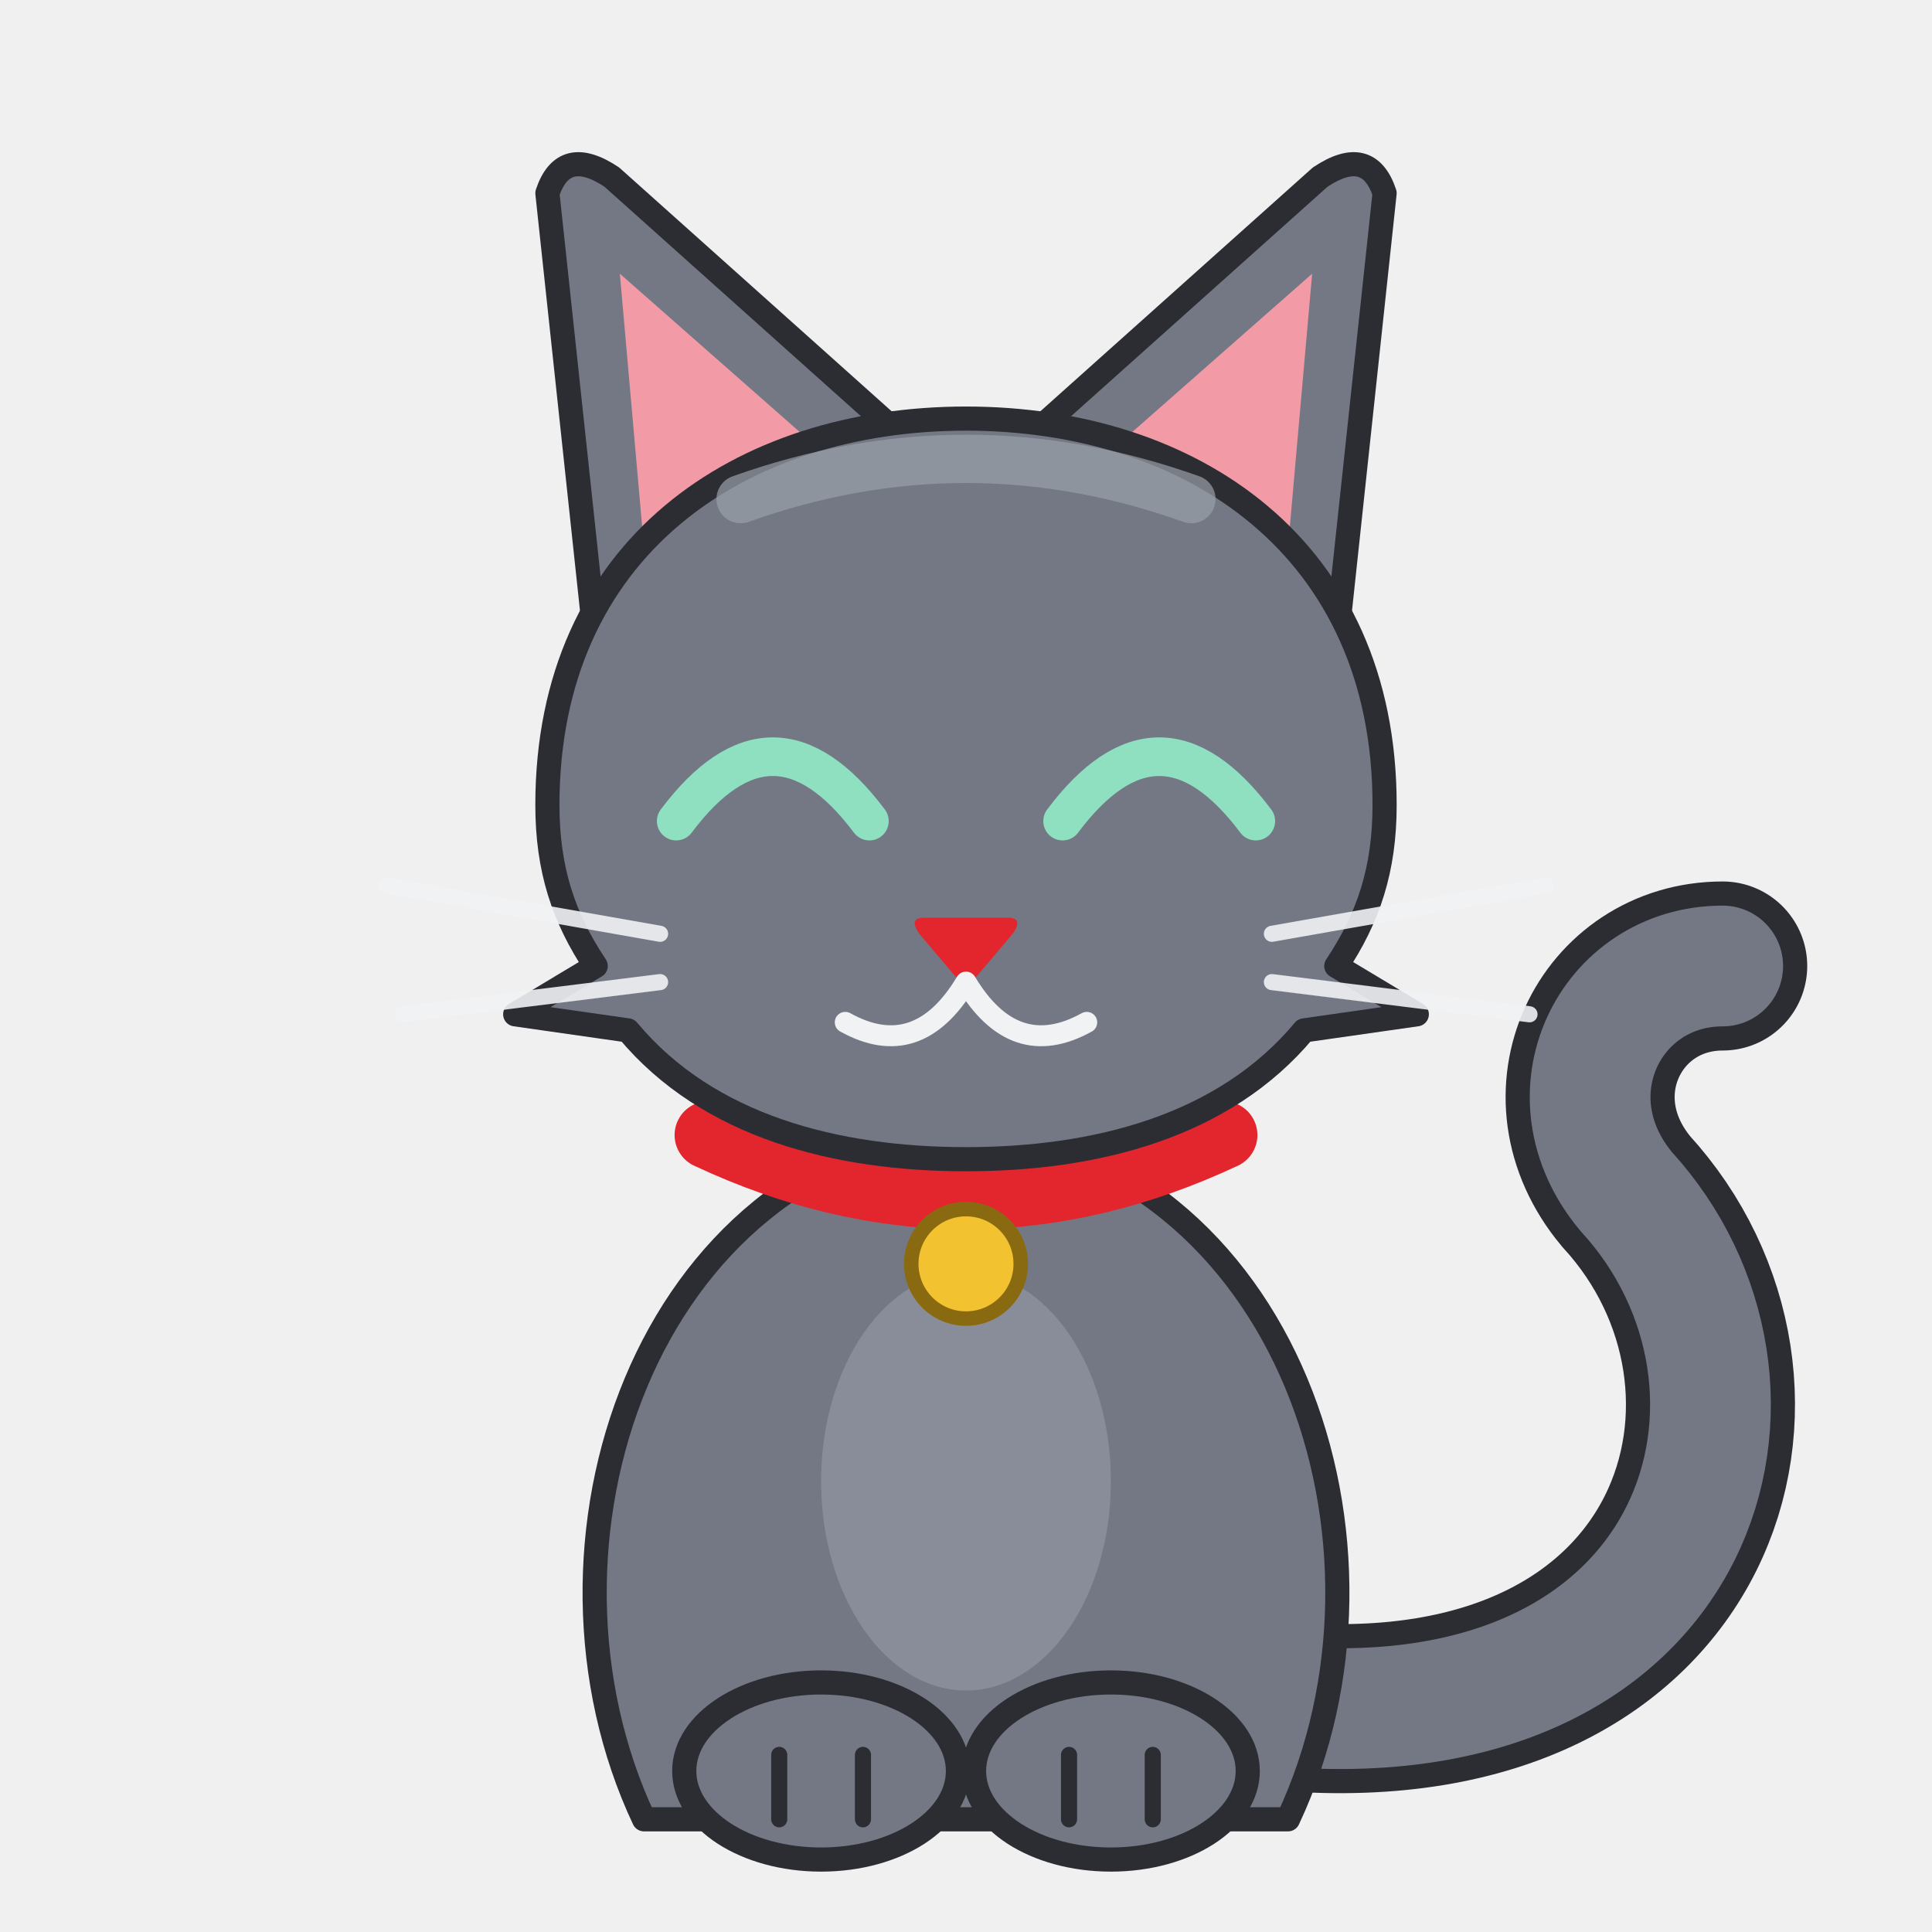
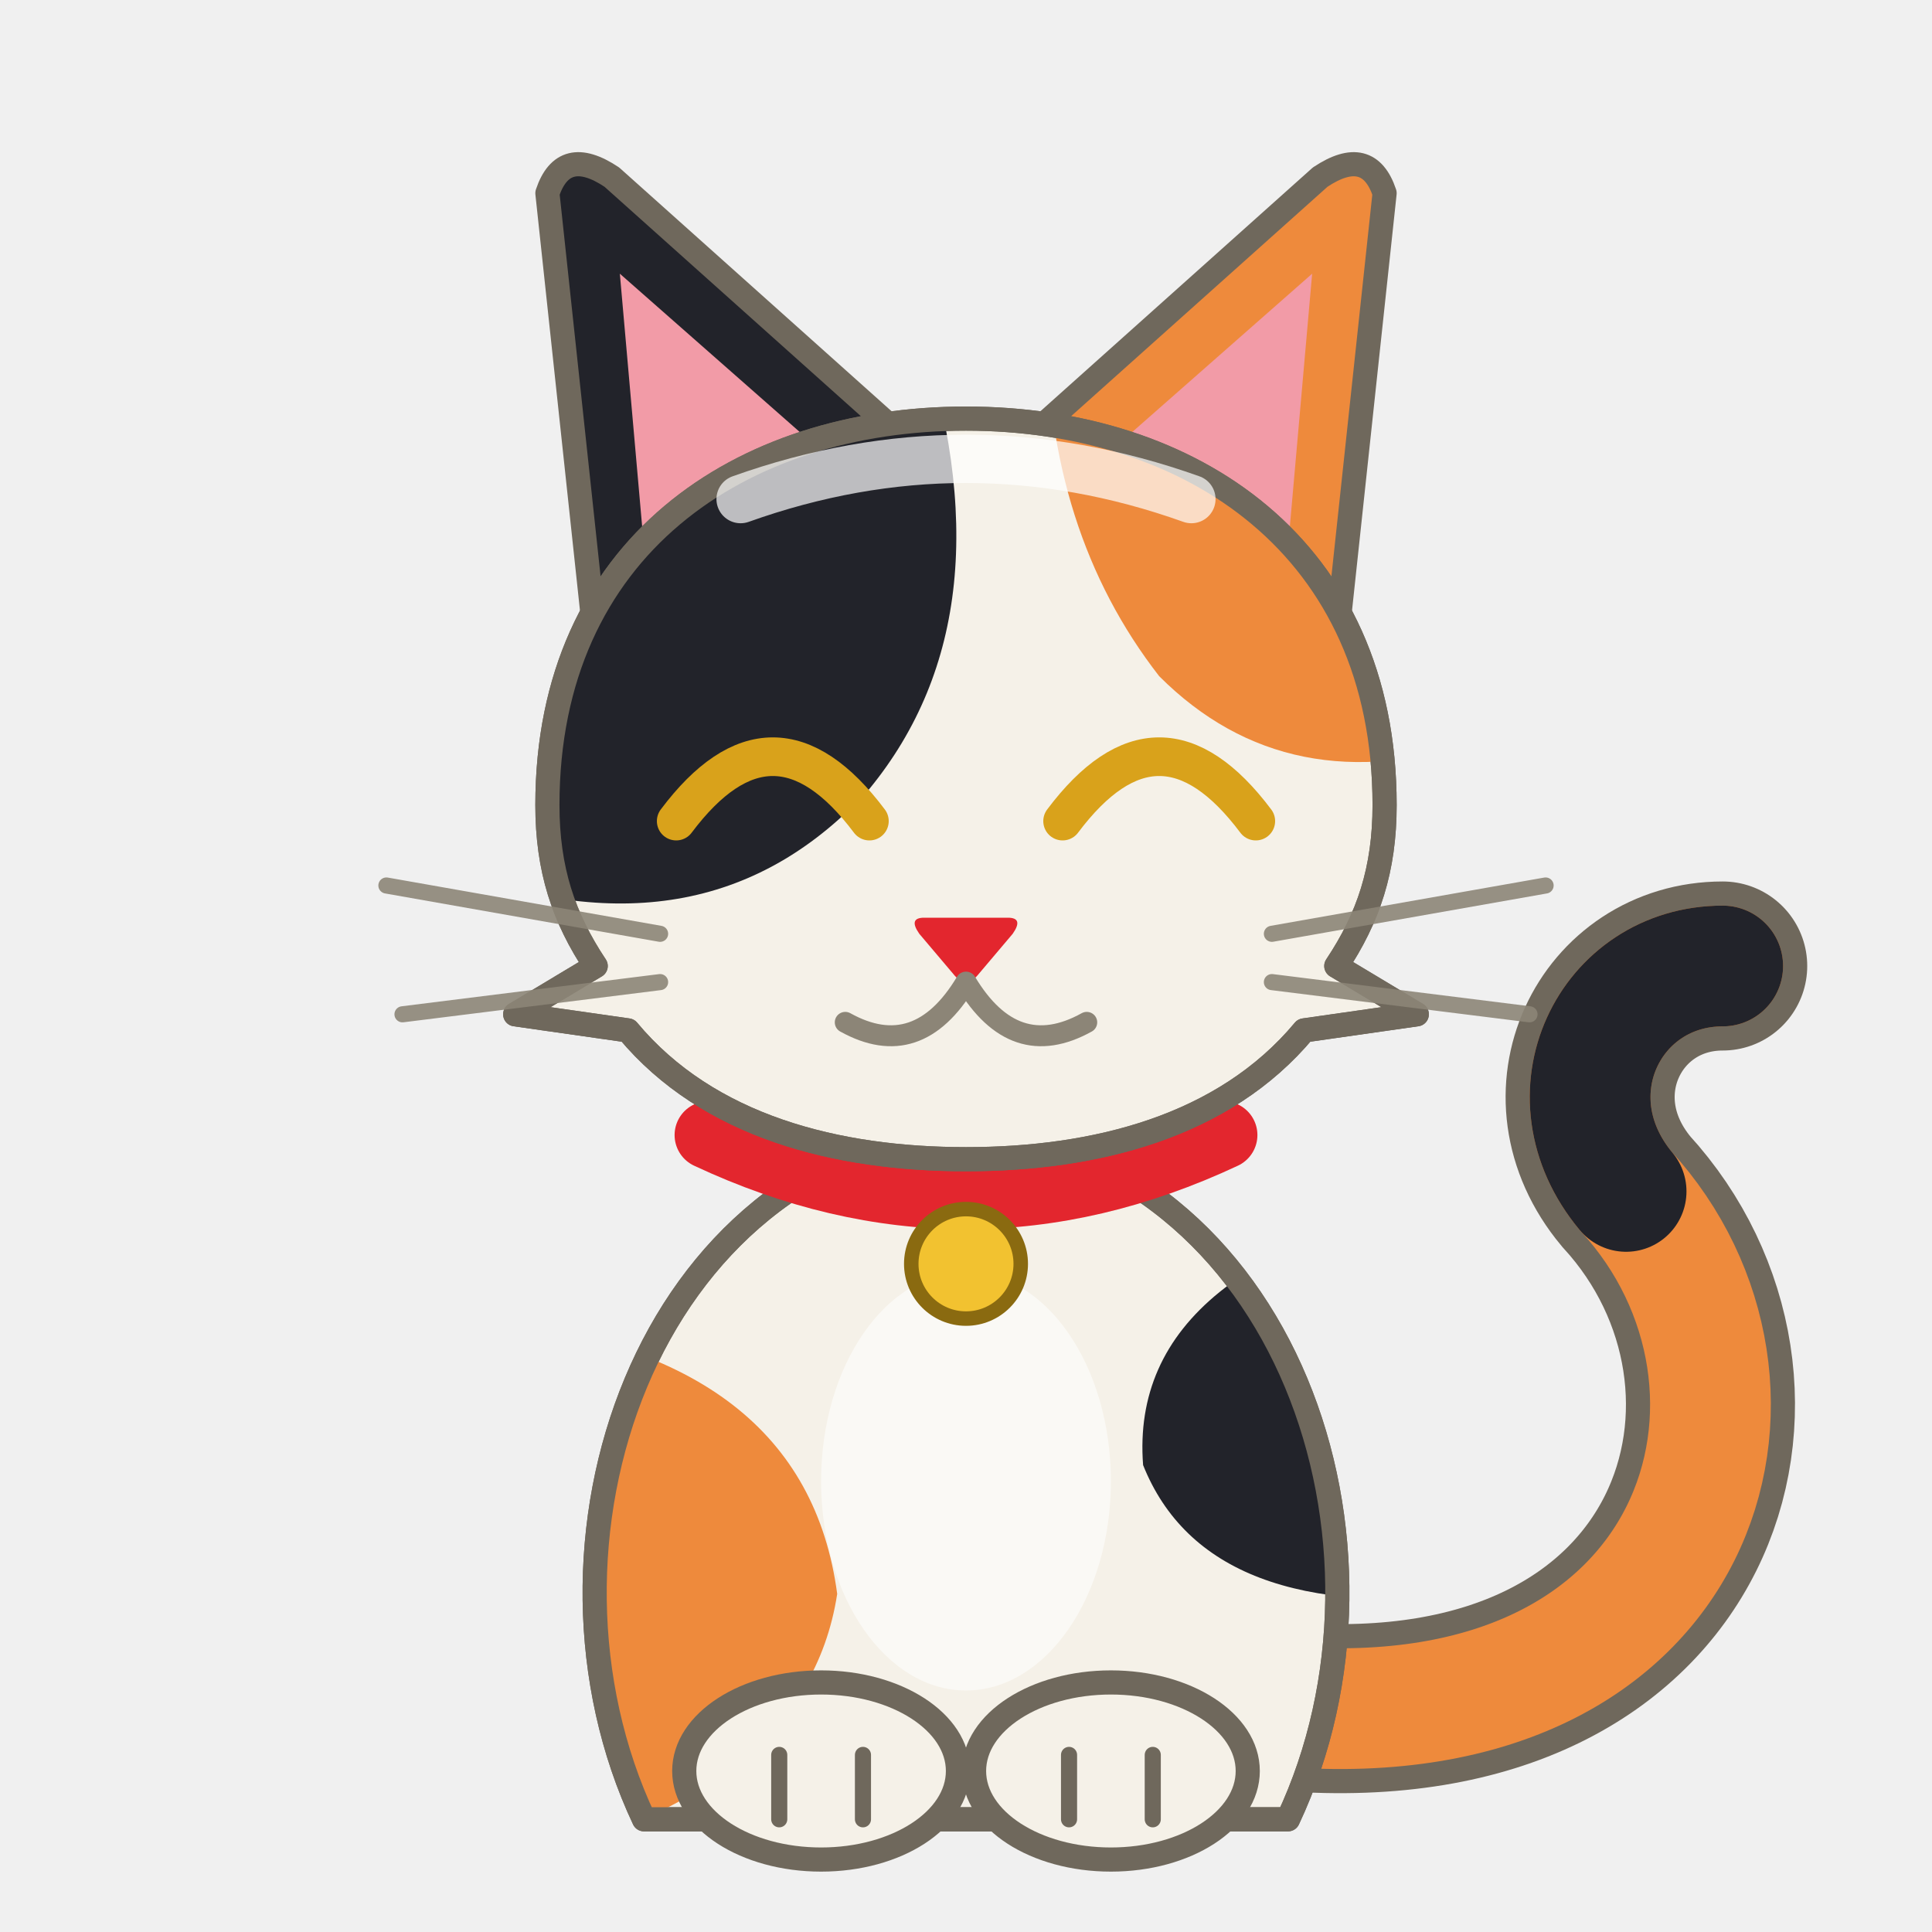
- <svg xmlns="http://www.w3.org/2000/svg" viewBox="0 0 120 120" role="img" aria-label="Schrödinger, o gato cinza da Caixa Química" width="120" height="120">
+ <svg xmlns="http://www.w3.org/2000/svg" viewBox="0 0 120 120" role="img" aria-label="Schrödinger, o gato arlequim da Caixa Química" width="120" height="120">
  <g class="gato-rabo">
-     <path d="M80 106 C106 108 112 86 101 74 C96 68 100 60 107 60" fill="none" stroke="#2B2D33" stroke-width="10.5" stroke-linecap="round" />
-     <path d="M80 106 C106 108 112 86 101 74 C96 68 100 60 107 60" fill="none" stroke="#737884" stroke-width="7.5" stroke-linecap="round" />
+     <path d="M80 106 C106 108 112 86 101 74 C96 68 100 60 107 60" fill="none" stroke="#6F685C" stroke-width="10.5" stroke-linecap="round" />
+     <path d="M80 106 C106 108 112 86 101 74 C96 68 100 60 107 60" fill="none" stroke="#EE8A3C" stroke-width="7.5" stroke-linecap="round" />
+     <path d="M101 74 C96 68 100 60 107 60" fill="none" stroke="#22232A" stroke-width="7.5" stroke-linecap="round" />
  </g>
-   <path d="M40 113 C32 96 40 72 60 70 C80 72 88 96 80 113 Z" fill="#737884" stroke="#2B2D33" stroke-width="1.5" stroke-linejoin="round" />
-   <ellipse cx="60" cy="92" rx="9" ry="13" fill="#9A9FAA" opacity="0.55" />
+   <path d="M40 113 C32 96 40 72 60 70 C80 72 88 96 80 113 Z" fill="#F5F1E8" stroke="#6F685C" stroke-width="1.5" stroke-linejoin="round" />
+   <clipPath id="cq-recorte-8">
+     <path d="M40 113 C32 96 40 72 60 70 C80 72 88 96 80 113 Z" />
+   </clipPath>
+   <g clip-path="url(#cq-recorte-8)">
+     <path d="M30 82 Q50 84 52 99 Q50 112 30 116 Z" fill="#EE8A3C" />
+     <path d="M92 74 Q70 78 71 91 Q75 101 92 99 Z" fill="#22232A" />
+   </g>
+   <path d="M40 113 C32 96 40 72 60 70 C80 72 88 96 80 113 Z" fill="none" stroke="#6F685C" stroke-width="1.5" stroke-linejoin="round" />
+   <ellipse cx="60" cy="92" rx="9" ry="13" fill="#FFFFFF" opacity="0.55" />
  <g>
-     <ellipse cx="51" cy="110" rx="8.5" ry="5.5" fill="#737884" stroke="#2B2D33" stroke-width="1.5" />
-     <path d="M48.4 109 v4 M53.6 109 v4" stroke="#2B2D33" stroke-width="1" stroke-linecap="round" />
+     <ellipse cx="51" cy="110" rx="8.5" ry="5.5" fill="#F5F1E8" stroke="#6F685C" stroke-width="1.5" />
+     <path d="M48.4 109 v4 M53.6 109 v4" stroke="#6F685C" stroke-width="1" stroke-linecap="round" />
  </g>
  <g>
-     <ellipse cx="69" cy="110" rx="8.5" ry="5.5" fill="#737884" stroke="#2B2D33" stroke-width="1.5" />
-     <path d="M66.4 109 v4 M71.6 109 v4" stroke="#2B2D33" stroke-width="1" stroke-linecap="round" />
+     <ellipse cx="69" cy="110" rx="8.5" ry="5.5" fill="#F5F1E8" stroke="#6F685C" stroke-width="1.5" />
+     <path d="M66.4 109 v4 M71.6 109 v4" stroke="#6F685C" stroke-width="1" stroke-linecap="round" />
  </g>
  <path d="M44 70.5 Q60 78 76 70.5" fill="none" stroke="#E3262E" stroke-width="4.2" stroke-linecap="round" />
  <circle cx="60" cy="78.5" r="3.4" fill="#F2C230" stroke="#8A6A10" stroke-width="0.9" />
  <g class="gato-cabeca">
-     <path d="M37 40 L34 12 Q35 9 38 11 L57 28 Z" fill="#737884" stroke="#2B2D33" stroke-width="1.5" stroke-linejoin="round" />
-     <path d="M83 40 L86 12 Q85 9 82 11 L63 28 Z" fill="#737884" stroke="#2B2D33" stroke-width="1.5" stroke-linejoin="round" />
+     <path d="M37 40 L34 12 Q35 9 38 11 L57 28 Z" fill="#22232A" stroke="#6F685C" stroke-width="1.5" stroke-linejoin="round" />
+     <path d="M83 40 L86 12 Q85 9 82 11 L63 28 Z" fill="#EE8A3C" stroke="#6F685C" stroke-width="1.5" stroke-linejoin="round" />
    <path d="M40 34 L38.5 17 L51 28 Z" fill="#F29BA7" />
    <path d="M80 34 L81.5 17 L69 28 Z" fill="#F29BA7" />
-     <path d="M34 50 C34 34 46 26 60 26 C74 26 86 34 86 50 C86 54 85 57 83 60 L88 63 L81 64 C76 70 68 72 60 72 C52 72 44 70 39 64 L32 63 L37 60 C35 57 34 54 34 50 Z" fill="#737884" stroke="#2B2D33" stroke-width="1.5" stroke-linejoin="round" />
-     <path d="M46 31 Q60 26 74 31" fill="none" stroke="#9A9FAA" stroke-width="3" stroke-linecap="round" opacity="0.7" />
-     <path d="M42 51 Q48 43 54 51" fill="none" stroke="#8FE0C0" stroke-width="2.4" stroke-linecap="round" stroke-linejoin="round" />
-     <path d="M66 51 Q72 43 78 51" fill="none" stroke="#8FE0C0" stroke-width="2.4" stroke-linecap="round" stroke-linejoin="round" />
+     <path d="M34 50 C34 34 46 26 60 26 C74 26 86 34 86 50 C86 54 85 57 83 60 L88 63 L81 64 C76 70 68 72 60 72 C52 72 44 70 39 64 L32 63 L37 60 C35 57 34 54 34 50 Z" fill="#F5F1E8" stroke="#6F685C" stroke-width="1.5" stroke-linejoin="round" />
+     <clipPath id="cq-recorte-9">
+       <path d="M34 50 C34 34 46 26 60 26 C74 26 86 34 86 50 C86 54 85 57 83 60 L88 63 L81 64 C76 70 68 72 60 72 C52 72 44 70 39 64 L32 63 L37 60 C35 57 34 54 34 50 Z" />
+     </clipPath>
+     <g clip-path="url(#cq-recorte-9)">
+       <path d="M28 20 H57 Q63 38 54 49 Q44 60 28 54 Z" fill="#22232A" />
+       <path d="M65 20 H92 V46 Q80 50 72 42 Q65 33 65 20 Z" fill="#EE8A3C" />
+     </g>
+     <path d="M34 50 C34 34 46 26 60 26 C74 26 86 34 86 50 C86 54 85 57 83 60 L88 63 L81 64 C76 70 68 72 60 72 C52 72 44 70 39 64 L32 63 L37 60 C35 57 34 54 34 50 Z" fill="none" stroke="#6F685C" stroke-width="1.5" stroke-linejoin="round" />
+     <path d="M46 31 Q60 26 74 31" fill="none" stroke="#FFFFFF" stroke-width="3" stroke-linecap="round" opacity="0.7" />
+     <path d="M42 51 Q48 43 54 51" fill="none" stroke="#D9A21B" stroke-width="2.4" stroke-linecap="round" stroke-linejoin="round" />
+     <path d="M66 51 Q72 43 78 51" fill="none" stroke="#D9A21B" stroke-width="2.4" stroke-linecap="round" stroke-linejoin="round" />
    <path d="M57.4 57 h5.2 q1 0 .3 1 l-2.2 2.6 q-.7 .8 -1.4 0 l-2.2 -2.6 q-.7 -1 .3 -1 z" fill="#E3262E" />
-     <path d="M60 61 Q57 66 52.5 63.5 M60 61 Q63 66 67.5 63.5" fill="none" stroke="#F1F2F4" stroke-width="1.3" stroke-linecap="round" />
-     <path d="M41 58 L24 55 M41 61 L25 63 M79 58 L96 55 M79 61 L95 63" stroke="#F1F2F4" stroke-width="1" stroke-linecap="round" opacity="0.9" />
+     <path d="M60 61 Q57 66 52.5 63.5 M60 61 Q63 66 67.5 63.5" fill="none" stroke="#8C8577" stroke-width="1.3" stroke-linecap="round" />
+     <path d="M41 58 L24 55 M41 61 L25 63 M79 58 L96 55 M79 61 L95 63" stroke="#8C8577" stroke-width="1" stroke-linecap="round" opacity="0.9" />
  </g>
</svg>
